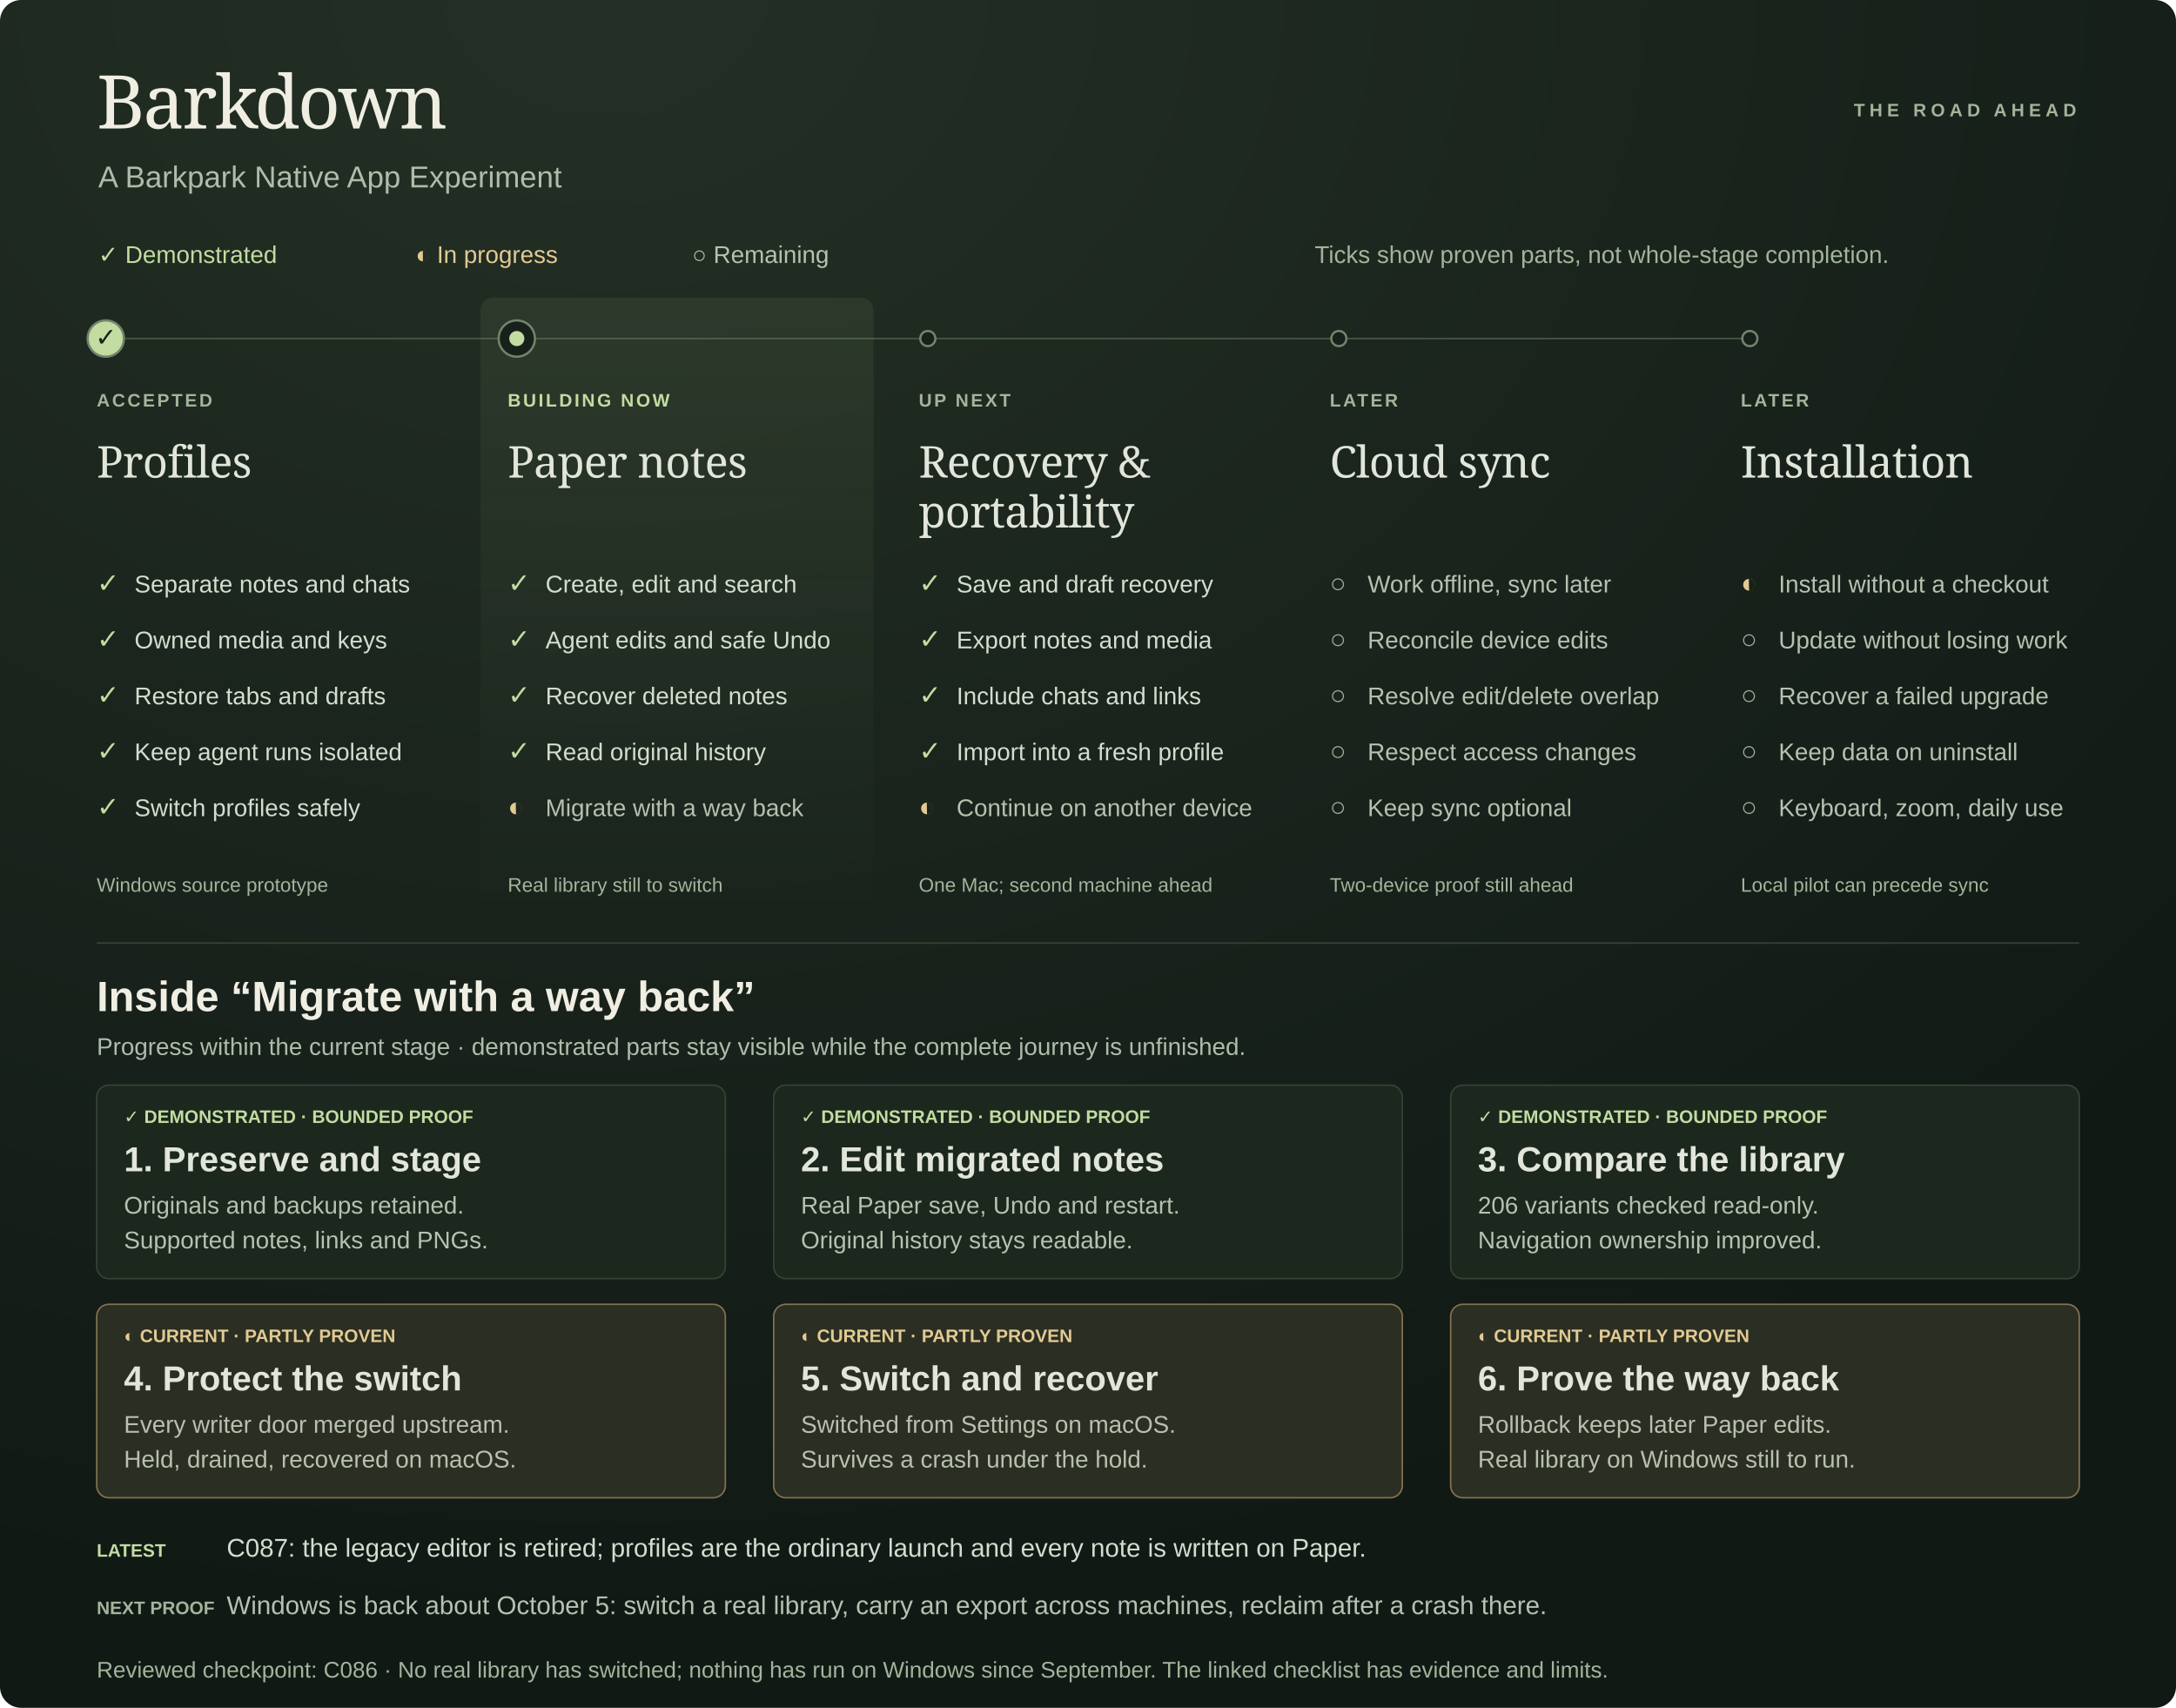
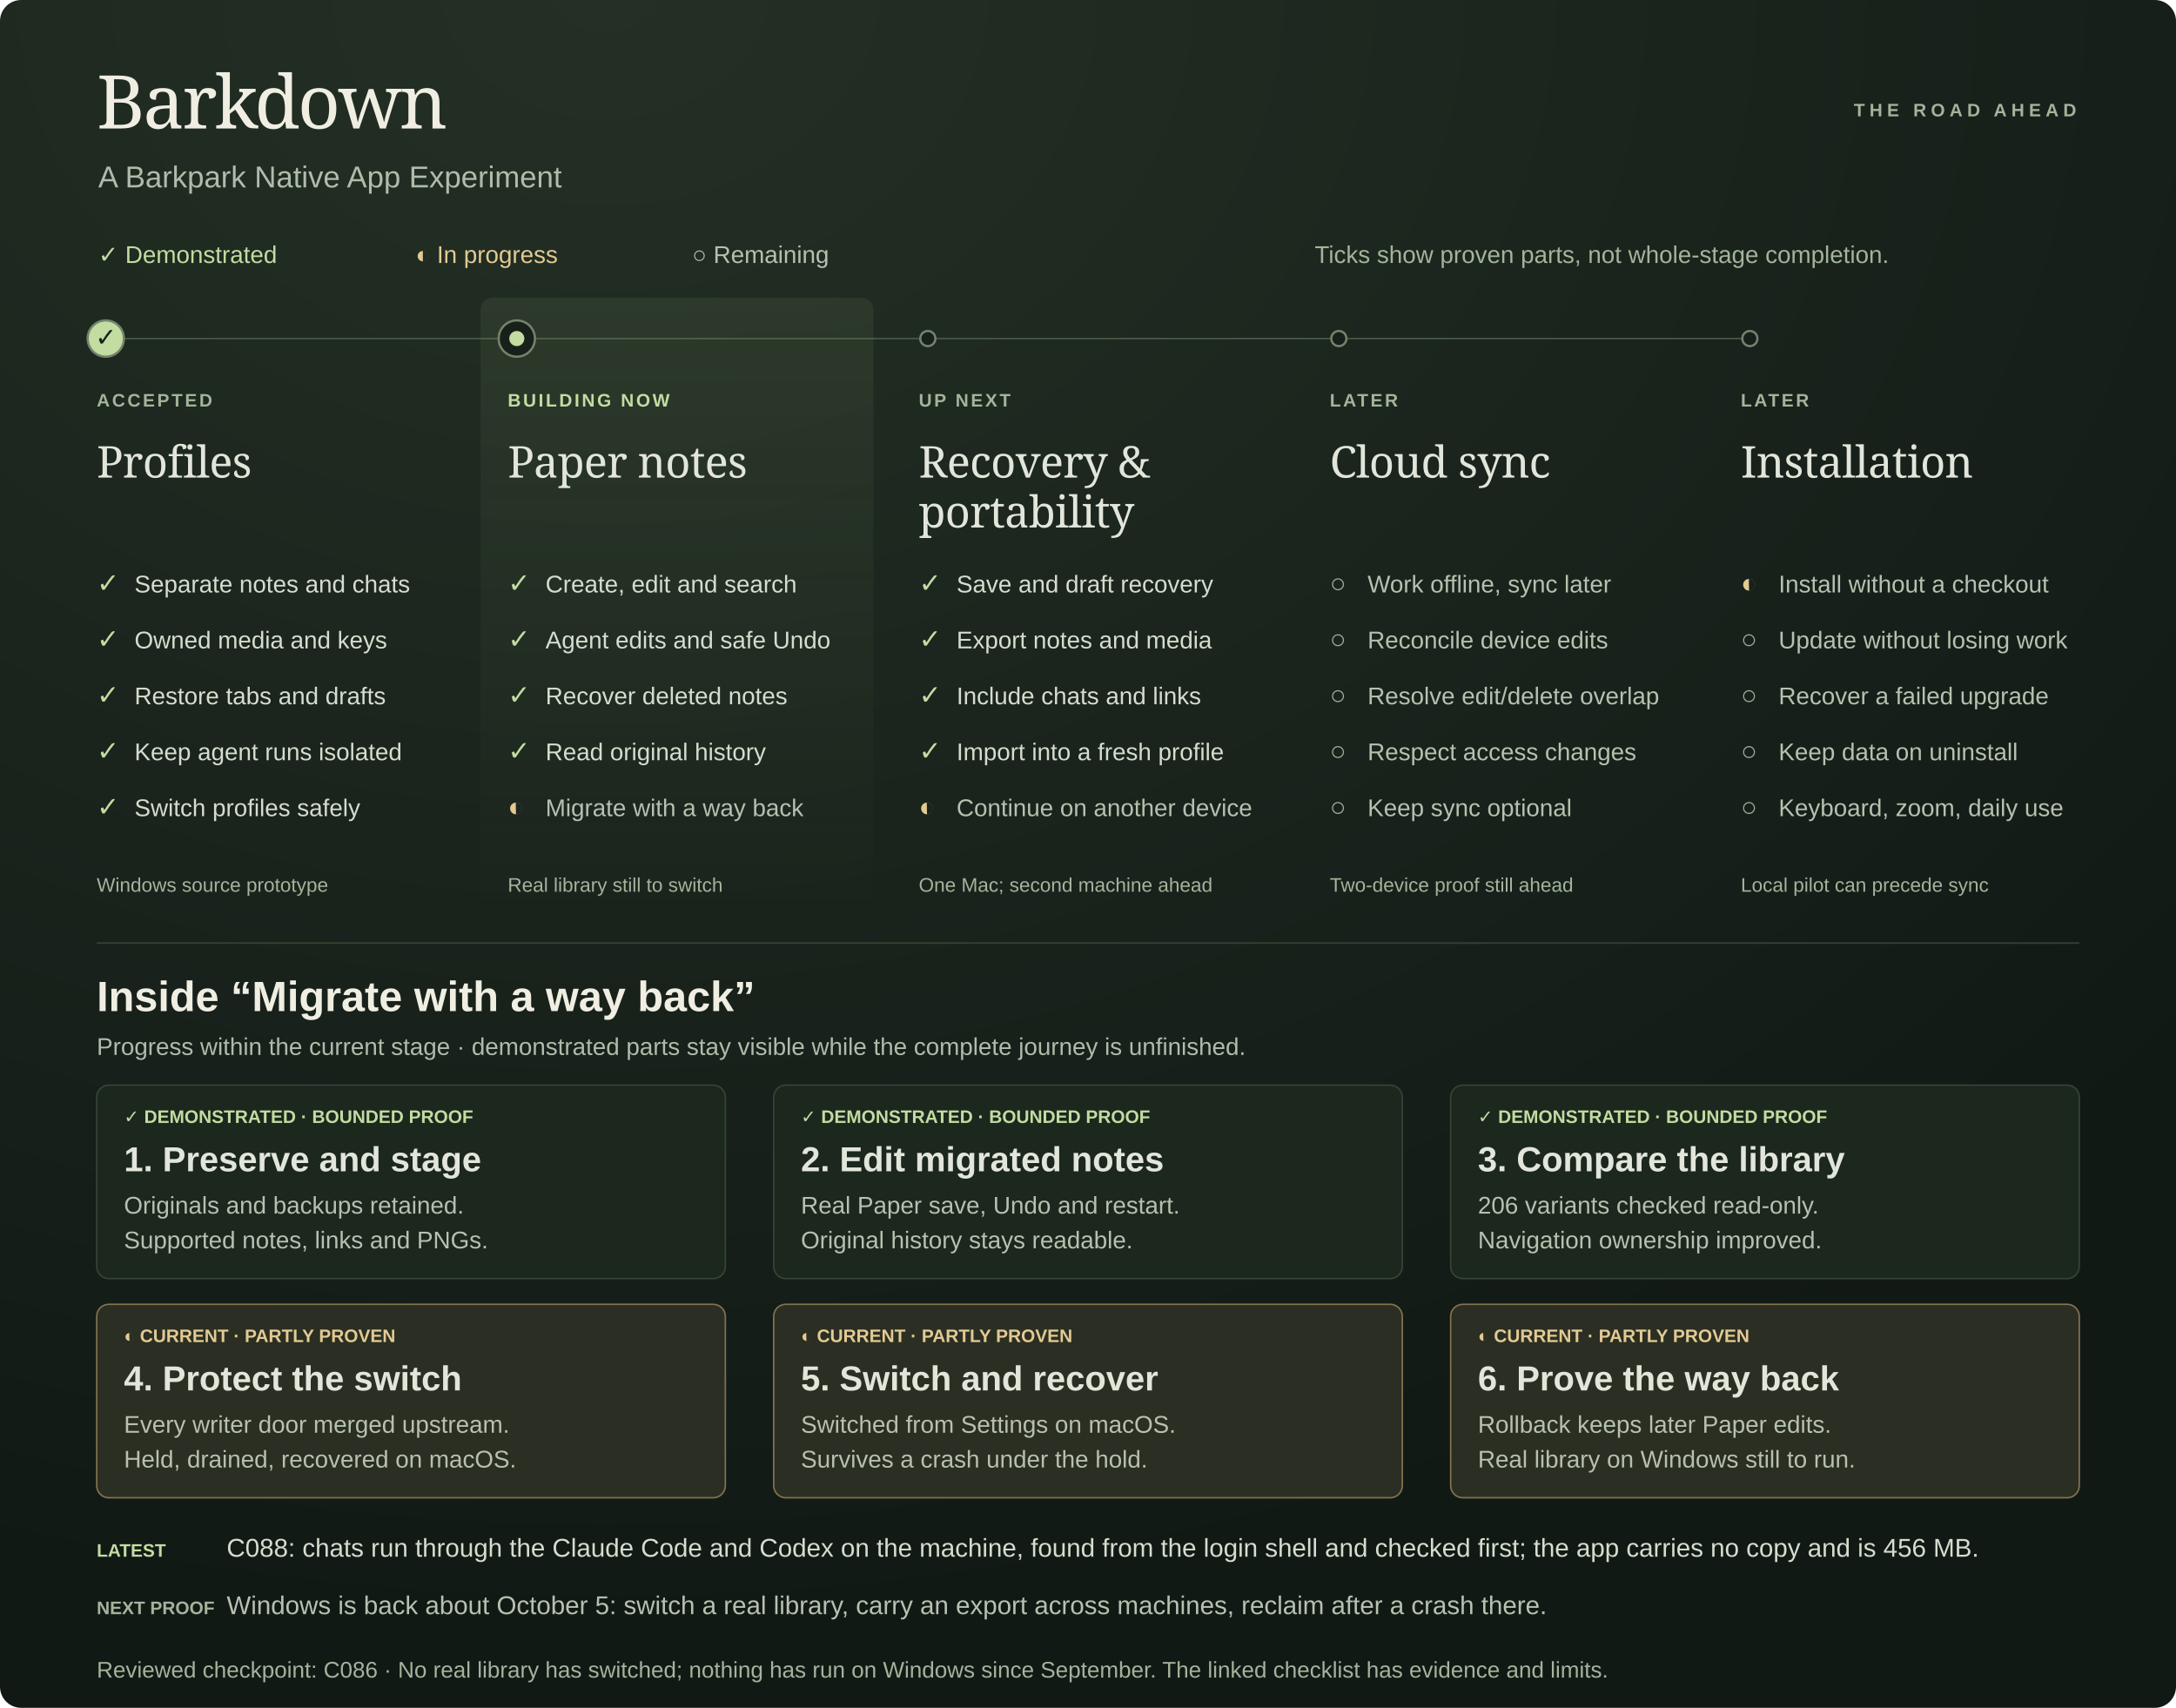
<svg xmlns="http://www.w3.org/2000/svg" width="1440" height="1130" viewBox="0 0 1440 1130" role="img" aria-labelledby="title desc">
  <defs>
    <radialGradient id="background" cx="28%" cy="0%" r="95%">
      <stop stop-color="#243025" />
      <stop offset="1" stop-color="#111915" />
    </radialGradient>
    <linearGradient id="focus" x2="0" y2="1">
      <stop stop-color="#a9c787" stop-opacity=".09" />
      <stop offset="1" stop-color="#a9c787" stop-opacity="0" />
    </linearGradient>
  </defs>
  <g font-family="Segoe UI, Arial, sans-serif">
    <rect width="1440" height="1130" rx="14" fill="url(#background)" />
    <text x="64" y="85" font-family="Georgia, serif" font-size="49" letter-spacing="-1.5" fill="#f0eee2">Barkdown</text>
    <text x="65" y="124" font-size="20" fill="#afbcaa" font-weight="400">A Barkpark Native App Experiment</text>
    <text x="1374" y="77" text-anchor="end" font-size="12" font-weight="600" letter-spacing="3" fill="#a3b49b">THE ROAD AHEAD</text>
    <text x="65" y="174" font-size="16" fill="#c2dca1" font-weight="400">✓  Demonstrated</text>
    <text x="275" y="174" font-size="16" fill="#e2ca93" font-weight="400">◐  In progress</text>
    <text x="458" y="174" font-size="16" fill="#b6c1af" font-weight="400">○  Remaining</text>
    <text x="870" y="174" font-size="16" fill="#a3b49b" font-weight="400">Ticks show proven parts, not whole-stage completion.</text>
    <path d="M70 224H1158" stroke="#475747" stroke-width="1" />
    <g data-phase="P1">
      <circle cx="70" cy="224" r="12" fill="#c2dca1" stroke="#73836c" stroke-width="1.5" />
      <text x="63" y="229" font-size="17" fill="#17201a" font-weight="600">✓</text>
      <text x="64" y="269" font-size="12" letter-spacing="1.5" font-weight="600" fill="#a3b49b">ACCEPTED</text>
      <text x="64" y="316" dy="0" font-family="Georgia, serif" font-size="29" letter-spacing="-.4" fill="#e2e6da">Profiles</text>
      <text x="64" y="392" font-size="18" fill="#c2dca1" font-weight="600">✓</text>
      <text x="89" y="392" font-size="16" fill="#d4ddce" font-weight="400">Separate notes and chats</text>
      <text x="64" y="429" font-size="18" fill="#c2dca1" font-weight="600">✓</text>
      <text x="89" y="429" font-size="16" fill="#d4ddce" font-weight="400">Owned media and keys</text>
      <text x="64" y="466" font-size="18" fill="#c2dca1" font-weight="600">✓</text>
      <text x="89" y="466" font-size="16" fill="#d4ddce" font-weight="400">Restore tabs and drafts</text>
      <text x="64" y="503" font-size="18" fill="#c2dca1" font-weight="600">✓</text>
      <text x="89" y="503" font-size="16" fill="#d4ddce" font-weight="400">Keep agent runs isolated</text>
      <text x="64" y="540" font-size="18" fill="#c2dca1" font-weight="600">✓</text>
      <text x="89" y="540" font-size="16" fill="#d4ddce" font-weight="400">Switch profiles safely</text>
      <text x="64" y="590" font-size="13" fill="#a3b49b" font-weight="400">Windows source prototype</text>
    </g>
    <g data-phase="P2">
      <rect x="318" y="197" width="260" height="410" rx="8" fill="url(#focus)" />
      <circle cx="342" cy="224" r="12" fill="#17201a" stroke="#73836c" stroke-width="1.5" />
      <circle cx="342" cy="224" r="5" fill="#c2dca1" />
      <text x="336" y="269" font-size="12" letter-spacing="1.5" font-weight="600" fill="#c2dca1">BUILDING NOW</text>
      <text x="336" y="316" dy="0" font-family="Georgia, serif" font-size="29" letter-spacing="-.4" fill="#e2e6da">Paper notes</text>
      <text x="336" y="392" font-size="18" fill="#c2dca1" font-weight="600">✓</text>
      <text x="361" y="392" font-size="16" fill="#d4ddce" font-weight="400">Create, edit and search</text>
      <text x="336" y="429" font-size="18" fill="#c2dca1" font-weight="600">✓</text>
      <text x="361" y="429" font-size="16" fill="#d4ddce" font-weight="400">Agent edits and safe Undo</text>
      <text x="336" y="466" font-size="18" fill="#c2dca1" font-weight="600">✓</text>
      <text x="361" y="466" font-size="16" fill="#d4ddce" font-weight="400">Recover deleted notes</text>
      <text x="336" y="503" font-size="18" fill="#c2dca1" font-weight="600">✓</text>
      <text x="361" y="503" font-size="16" fill="#d4ddce" font-weight="400">Read original history</text>
      <text x="336" y="540" font-size="18" fill="#e2ca93" font-weight="600">◐</text>
      <text x="361" y="540" font-size="16" fill="#b6c1af" font-weight="400">Migrate with a way back</text>
      <text x="336" y="590" font-size="13" fill="#a3b49b" font-weight="400">Real library still to switch</text>
    </g>
    <g data-phase="P3">
      <circle cx="614" cy="224" r="5" fill="#17201a" stroke="#73836c" stroke-width="1.5" />
      <text x="608" y="269" font-size="12" letter-spacing="1.5" font-weight="600" fill="#a3b49b">UP NEXT</text>
      <text x="608" y="316" dy="0" font-family="Georgia, serif" font-size="29" letter-spacing="-.4" fill="#e2e6da">Recovery &amp;</text>
      <text x="608" y="316" dy="33" font-family="Georgia, serif" font-size="29" letter-spacing="-.4" fill="#e2e6da">portability</text>
      <text x="608" y="392" font-size="18" fill="#c2dca1" font-weight="600">✓</text>
      <text x="633" y="392" font-size="16" fill="#d4ddce" font-weight="400">Save and draft recovery</text>
      <text x="608" y="429" font-size="18" fill="#c2dca1" font-weight="600">✓</text>
      <text x="633" y="429" font-size="16" fill="#d4ddce" font-weight="400">Export notes and media</text>
      <text x="608" y="466" font-size="18" fill="#c2dca1" font-weight="600">✓</text>
      <text x="633" y="466" font-size="16" fill="#d4ddce" font-weight="400">Include chats and links</text>
      <text x="608" y="503" font-size="18" fill="#c2dca1" font-weight="600">✓</text>
      <text x="633" y="503" font-size="16" fill="#d4ddce" font-weight="400">Import into a fresh profile</text>
      <text x="608" y="540" font-size="18" fill="#e2ca93" font-weight="600">◐</text>
      <text x="633" y="540" font-size="16" fill="#b6c1af" font-weight="400">Continue on another device</text>
      <text x="608" y="590" font-size="13" fill="#a3b49b" font-weight="400">One Mac; second machine ahead</text>
    </g>
    <g data-phase="P4">
      <circle cx="886" cy="224" r="5" fill="#17201a" stroke="#73836c" stroke-width="1.5" />
      <text x="880" y="269" font-size="12" letter-spacing="1.5" font-weight="600" fill="#a3b49b">LATER</text>
      <text x="880" y="316" dy="0" font-family="Georgia, serif" font-size="29" letter-spacing="-.4" fill="#e2e6da">Cloud sync</text>
      <text x="880" y="392" font-size="18" fill="#9fac99" font-weight="600">○</text>
      <text x="905" y="392" font-size="16" fill="#b6c1af" font-weight="400">Work offline, sync later</text>
      <text x="880" y="429" font-size="18" fill="#9fac99" font-weight="600">○</text>
      <text x="905" y="429" font-size="16" fill="#b6c1af" font-weight="400">Reconcile device edits</text>
      <text x="880" y="466" font-size="18" fill="#9fac99" font-weight="600">○</text>
      <text x="905" y="466" font-size="16" fill="#b6c1af" font-weight="400">Resolve edit/delete overlap</text>
      <text x="880" y="503" font-size="18" fill="#9fac99" font-weight="600">○</text>
      <text x="905" y="503" font-size="16" fill="#b6c1af" font-weight="400">Respect access changes</text>
      <text x="880" y="540" font-size="18" fill="#9fac99" font-weight="600">○</text>
      <text x="905" y="540" font-size="16" fill="#b6c1af" font-weight="400">Keep sync optional</text>
      <text x="880" y="590" font-size="13" fill="#a3b49b" font-weight="400">Two-device proof still ahead</text>
    </g>
    <g data-phase="P5">
      <circle cx="1158" cy="224" r="5" fill="#17201a" stroke="#73836c" stroke-width="1.5" />
      <text x="1152" y="269" font-size="12" letter-spacing="1.5" font-weight="600" fill="#a3b49b">LATER</text>
      <text x="1152" y="316" dy="0" font-family="Georgia, serif" font-size="29" letter-spacing="-.4" fill="#e2e6da">Installation</text>
      <text x="1152" y="392" font-size="18" fill="#e2ca93" font-weight="600">◐</text>
      <text x="1177" y="392" font-size="16" fill="#b6c1af" font-weight="400">Install without a checkout</text>
      <text x="1152" y="429" font-size="18" fill="#9fac99" font-weight="600">○</text>
      <text x="1177" y="429" font-size="16" fill="#b6c1af" font-weight="400">Update without losing work</text>
      <text x="1152" y="466" font-size="18" fill="#9fac99" font-weight="600">○</text>
      <text x="1177" y="466" font-size="16" fill="#b6c1af" font-weight="400">Recover a failed upgrade</text>
      <text x="1152" y="503" font-size="18" fill="#9fac99" font-weight="600">○</text>
      <text x="1177" y="503" font-size="16" fill="#b6c1af" font-weight="400">Keep data on uninstall</text>
      <text x="1152" y="540" font-size="18" fill="#9fac99" font-weight="600">○</text>
      <text x="1177" y="540" font-size="16" fill="#b6c1af" font-weight="400">Keyboard, zoom, daily use</text>
      <text x="1152" y="590" font-size="13" fill="#a3b49b" font-weight="400">Local pilot can precede sync</text>
    </g>
    <path d="M64 624H1376" stroke="#344435" />
    <text x="64" y="669" font-size="28" fill="#f0eee2" font-weight="600">Inside “Migrate with a way back”</text>
    <text x="64" y="698" font-size="16" fill="#afbcaa" font-weight="400">Progress within the current stage · demonstrated parts stay visible while the complete journey is unfinished.</text>
    <g data-migration-step="1">
      <rect x="64" y="718" width="416" height="128" rx="8" fill="#1c271e" stroke="#344435" />
      <text x="82" y="743" font-size="12" fill="#c2dca1" font-weight="600">✓  DEMONSTRATED · BOUNDED PROOF</text>
      <text x="82" y="775" font-size="23" fill="#e2e6da" font-weight="600">1. Preserve and stage</text>
      <text x="82" y="803" font-size="16" fill="#b6c1af" font-weight="400">Originals and backups retained.</text>
      <text x="82" y="826" font-size="16" fill="#b6c1af" font-weight="400">Supported notes, links and PNGs.</text>
    </g>
    <g data-migration-step="2">
      <rect x="512" y="718" width="416" height="128" rx="8" fill="#1c271e" stroke="#344435" />
      <text x="530" y="743" font-size="12" fill="#c2dca1" font-weight="600">✓  DEMONSTRATED · BOUNDED PROOF</text>
      <text x="530" y="775" font-size="23" fill="#e2e6da" font-weight="600">2. Edit migrated notes</text>
      <text x="530" y="803" font-size="16" fill="#b6c1af" font-weight="400">Real Paper save, Undo and restart.</text>
      <text x="530" y="826" font-size="16" fill="#b6c1af" font-weight="400">Original history stays readable.</text>
    </g>
    <g data-migration-step="3">
      <rect x="960" y="718" width="416" height="128" rx="8" fill="#1c271e" stroke="#344435" />
      <text x="978" y="743" font-size="12" fill="#c2dca1" font-weight="600">✓  DEMONSTRATED · BOUNDED PROOF</text>
      <text x="978" y="775" font-size="23" fill="#e2e6da" font-weight="600">3. Compare the library</text>
      <text x="978" y="803" font-size="16" fill="#b6c1af" font-weight="400">206 variants checked read-only.</text>
      <text x="978" y="826" font-size="16" fill="#b6c1af" font-weight="400">Navigation ownership improved.</text>
    </g>
    <g data-migration-step="4">
      <rect x="64" y="863" width="416" height="128" rx="8" fill="#2b2e22" stroke="#82734e" />
      <text x="82" y="888" font-size="12" fill="#e2ca93" font-weight="600">◐  CURRENT · PARTLY PROVEN</text>
      <text x="82" y="920" font-size="23" fill="#e2e6da" font-weight="600">4. Protect the switch</text>
      <text x="82" y="948" font-size="16" fill="#b6c1af" font-weight="400">Every writer door merged upstream.</text>
      <text x="82" y="971" font-size="16" fill="#b6c1af" font-weight="400">Held, drained, recovered on macOS.</text>
    </g>
    <g data-migration-step="5">
      <rect x="512" y="863" width="416" height="128" rx="8" fill="#2b2e22" stroke="#82734e" />
      <text x="530" y="888" font-size="12" fill="#e2ca93" font-weight="600">◐  CURRENT · PARTLY PROVEN</text>
      <text x="530" y="920" font-size="23" fill="#e2e6da" font-weight="600">5. Switch and recover</text>
      <text x="530" y="948" font-size="16" fill="#b6c1af" font-weight="400">Switched from Settings on macOS.</text>
      <text x="530" y="971" font-size="16" fill="#b6c1af" font-weight="400">Survives a crash under the hold.</text>
    </g>
    <g data-migration-step="6">
      <rect x="960" y="863" width="416" height="128" rx="8" fill="#2b2e22" stroke="#82734e" />
      <text x="978" y="888" font-size="12" fill="#e2ca93" font-weight="600">◐  CURRENT · PARTLY PROVEN</text>
      <text x="978" y="920" font-size="23" fill="#e2e6da" font-weight="600">6. Prove the way back</text>
      <text x="978" y="948" font-size="16" fill="#b6c1af" font-weight="400">Rollback keeps later Paper edits.</text>
      <text x="978" y="971" font-size="16" fill="#b6c1af" font-weight="400">Real library on Windows still to run.</text>
    </g>
    <text x="64" y="1030" font-size="12" fill="#c2dca1" font-weight="600">LATEST</text>
-     <text x="150" y="1030" font-size="17" fill="#d4ddce" font-weight="400">C087: the legacy editor is retired; profiles are the ordinary launch and every note is written on Paper.</text>
+     <text x="150" y="1030" font-size="17" fill="#d4ddce" font-weight="400">C088: chats run through the Claude Code and Codex on the machine, found from the login shell and checked first; the app carries no copy and is 456 MB.</text>
    <text x="64" y="1068" font-size="12" fill="#a3b49b" font-weight="600">NEXT PROOF</text>
    <text x="150" y="1068" font-size="17" fill="#b6c1af" font-weight="400">Windows is back about October 5: switch a real library, carry an export across machines, reclaim after a crash there.</text>
    <text x="64" y="1110" font-size="15" fill="#a3b49b" font-weight="400">Reviewed checkpoint: C086 · No real library has switched; nothing has run on Windows since September. The linked checklist has evidence and limits.</text>
  </g>
</svg>
